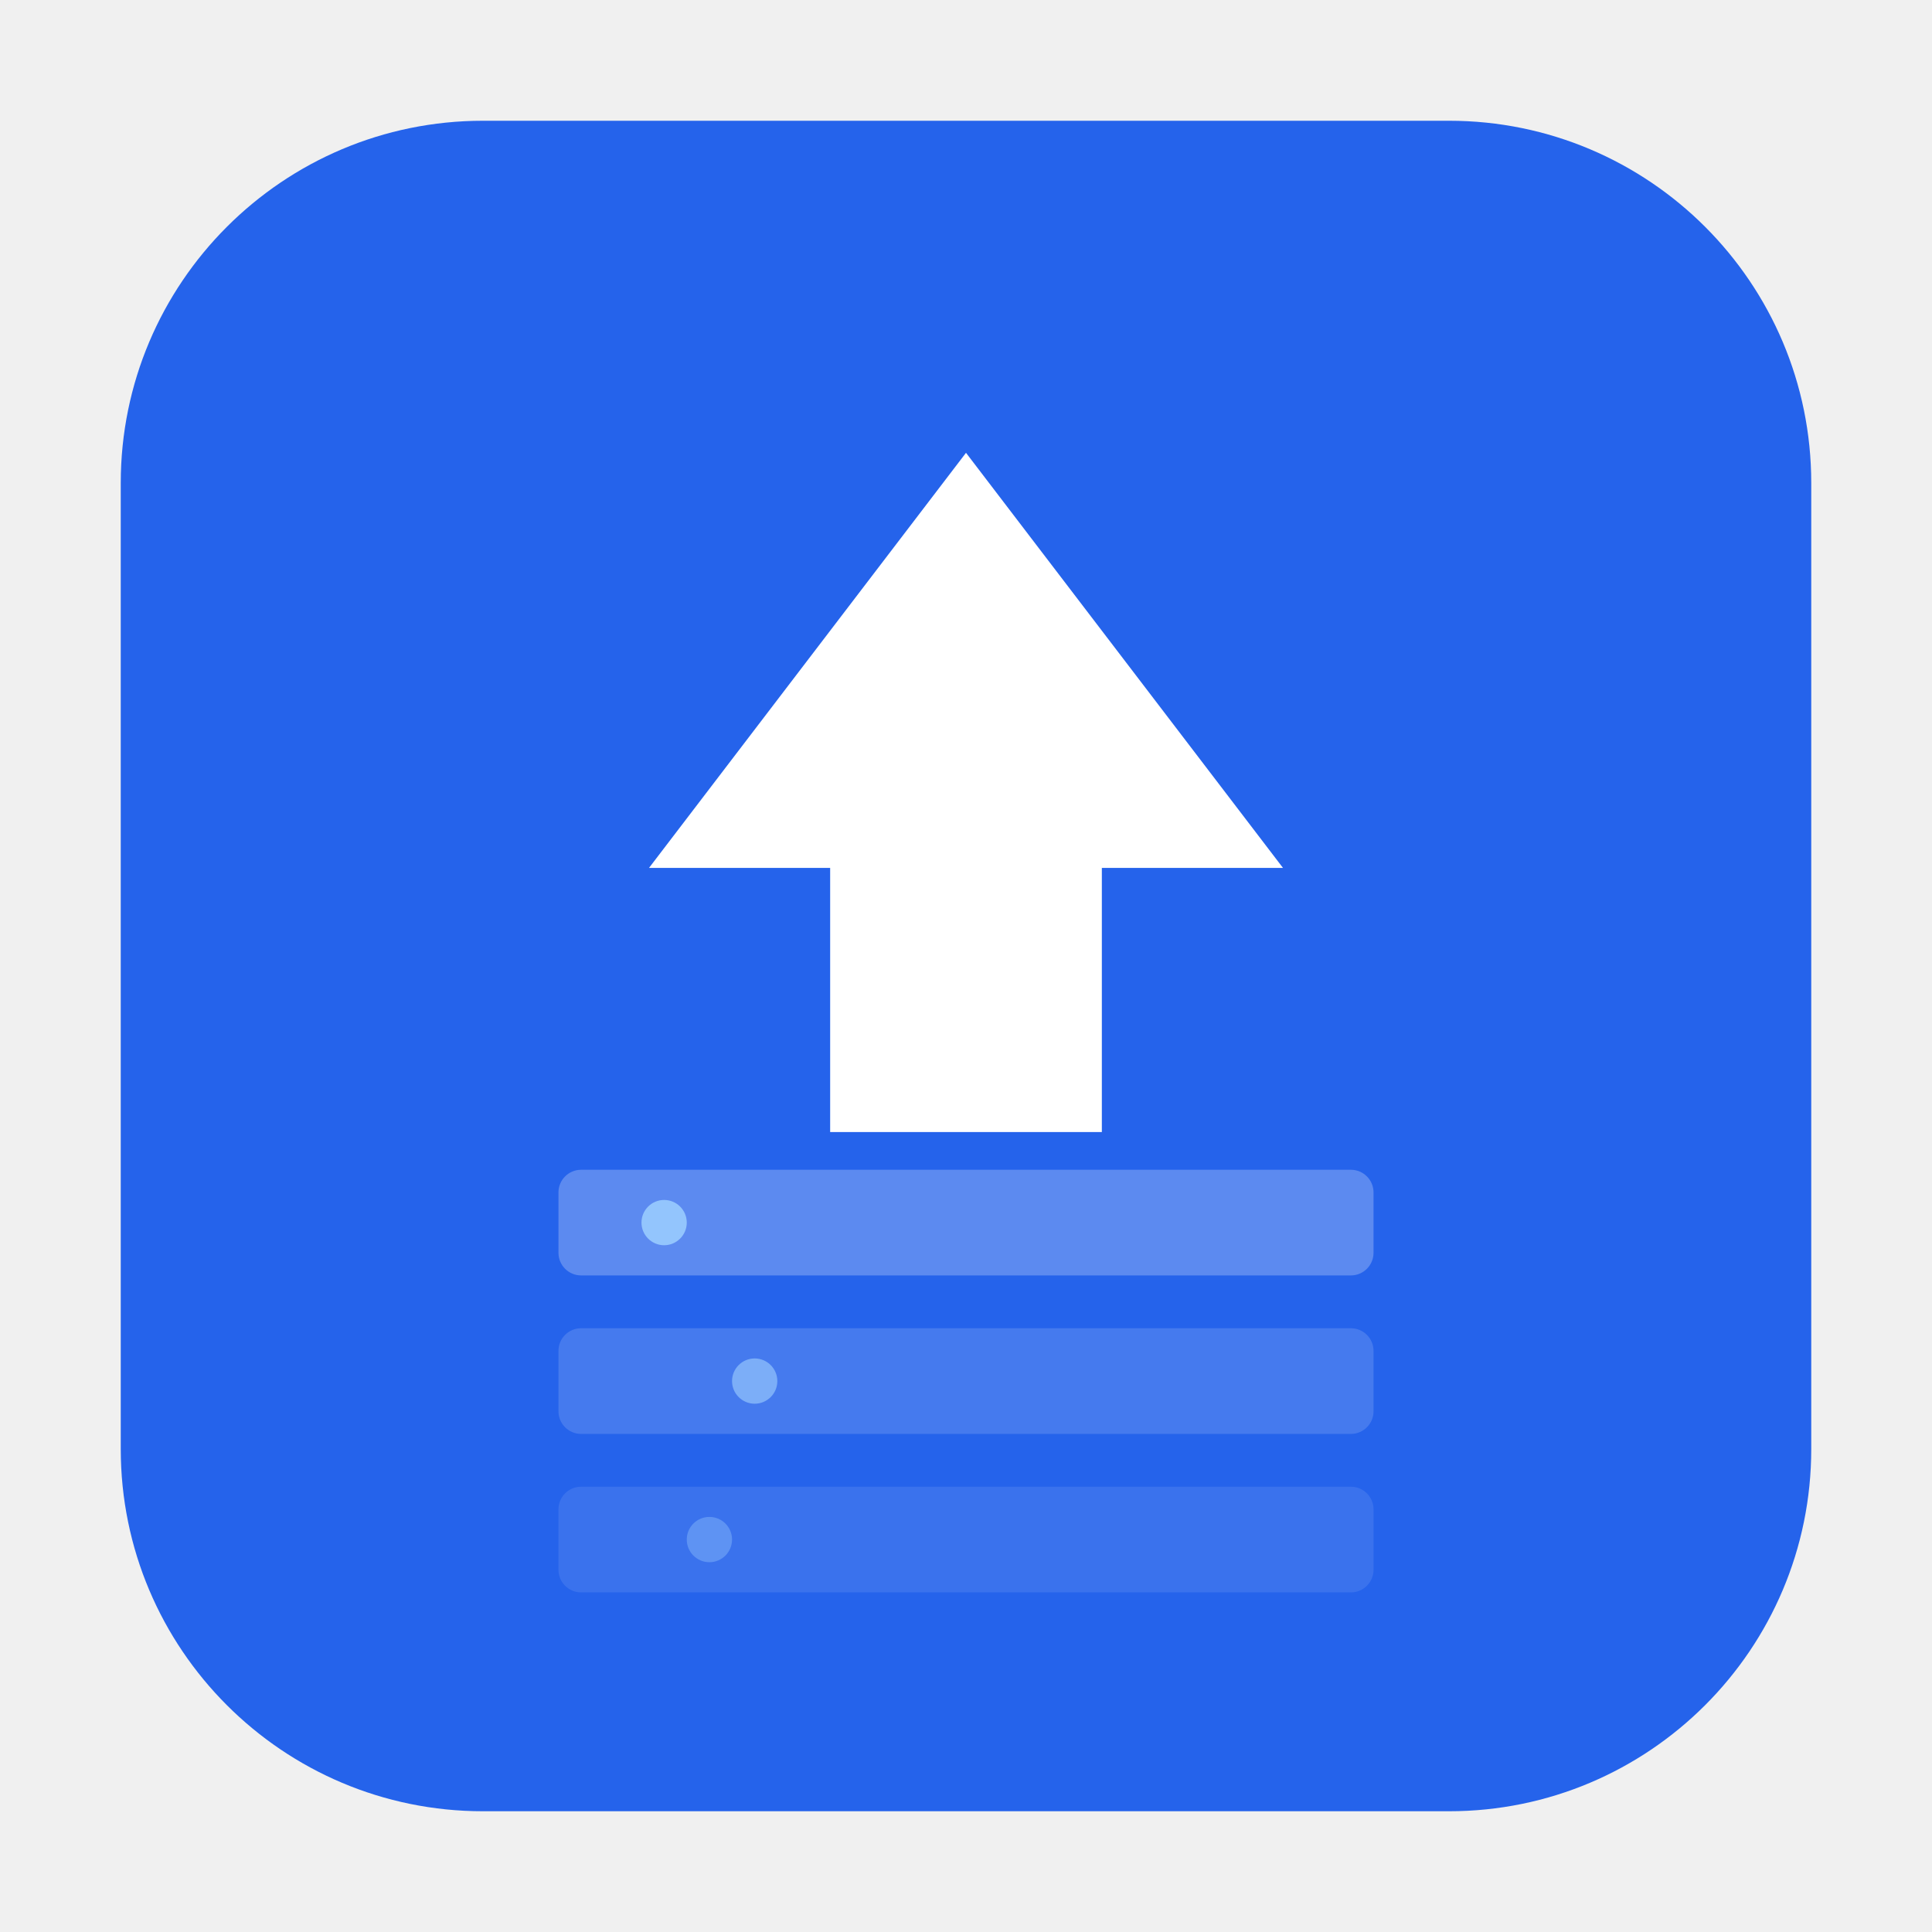
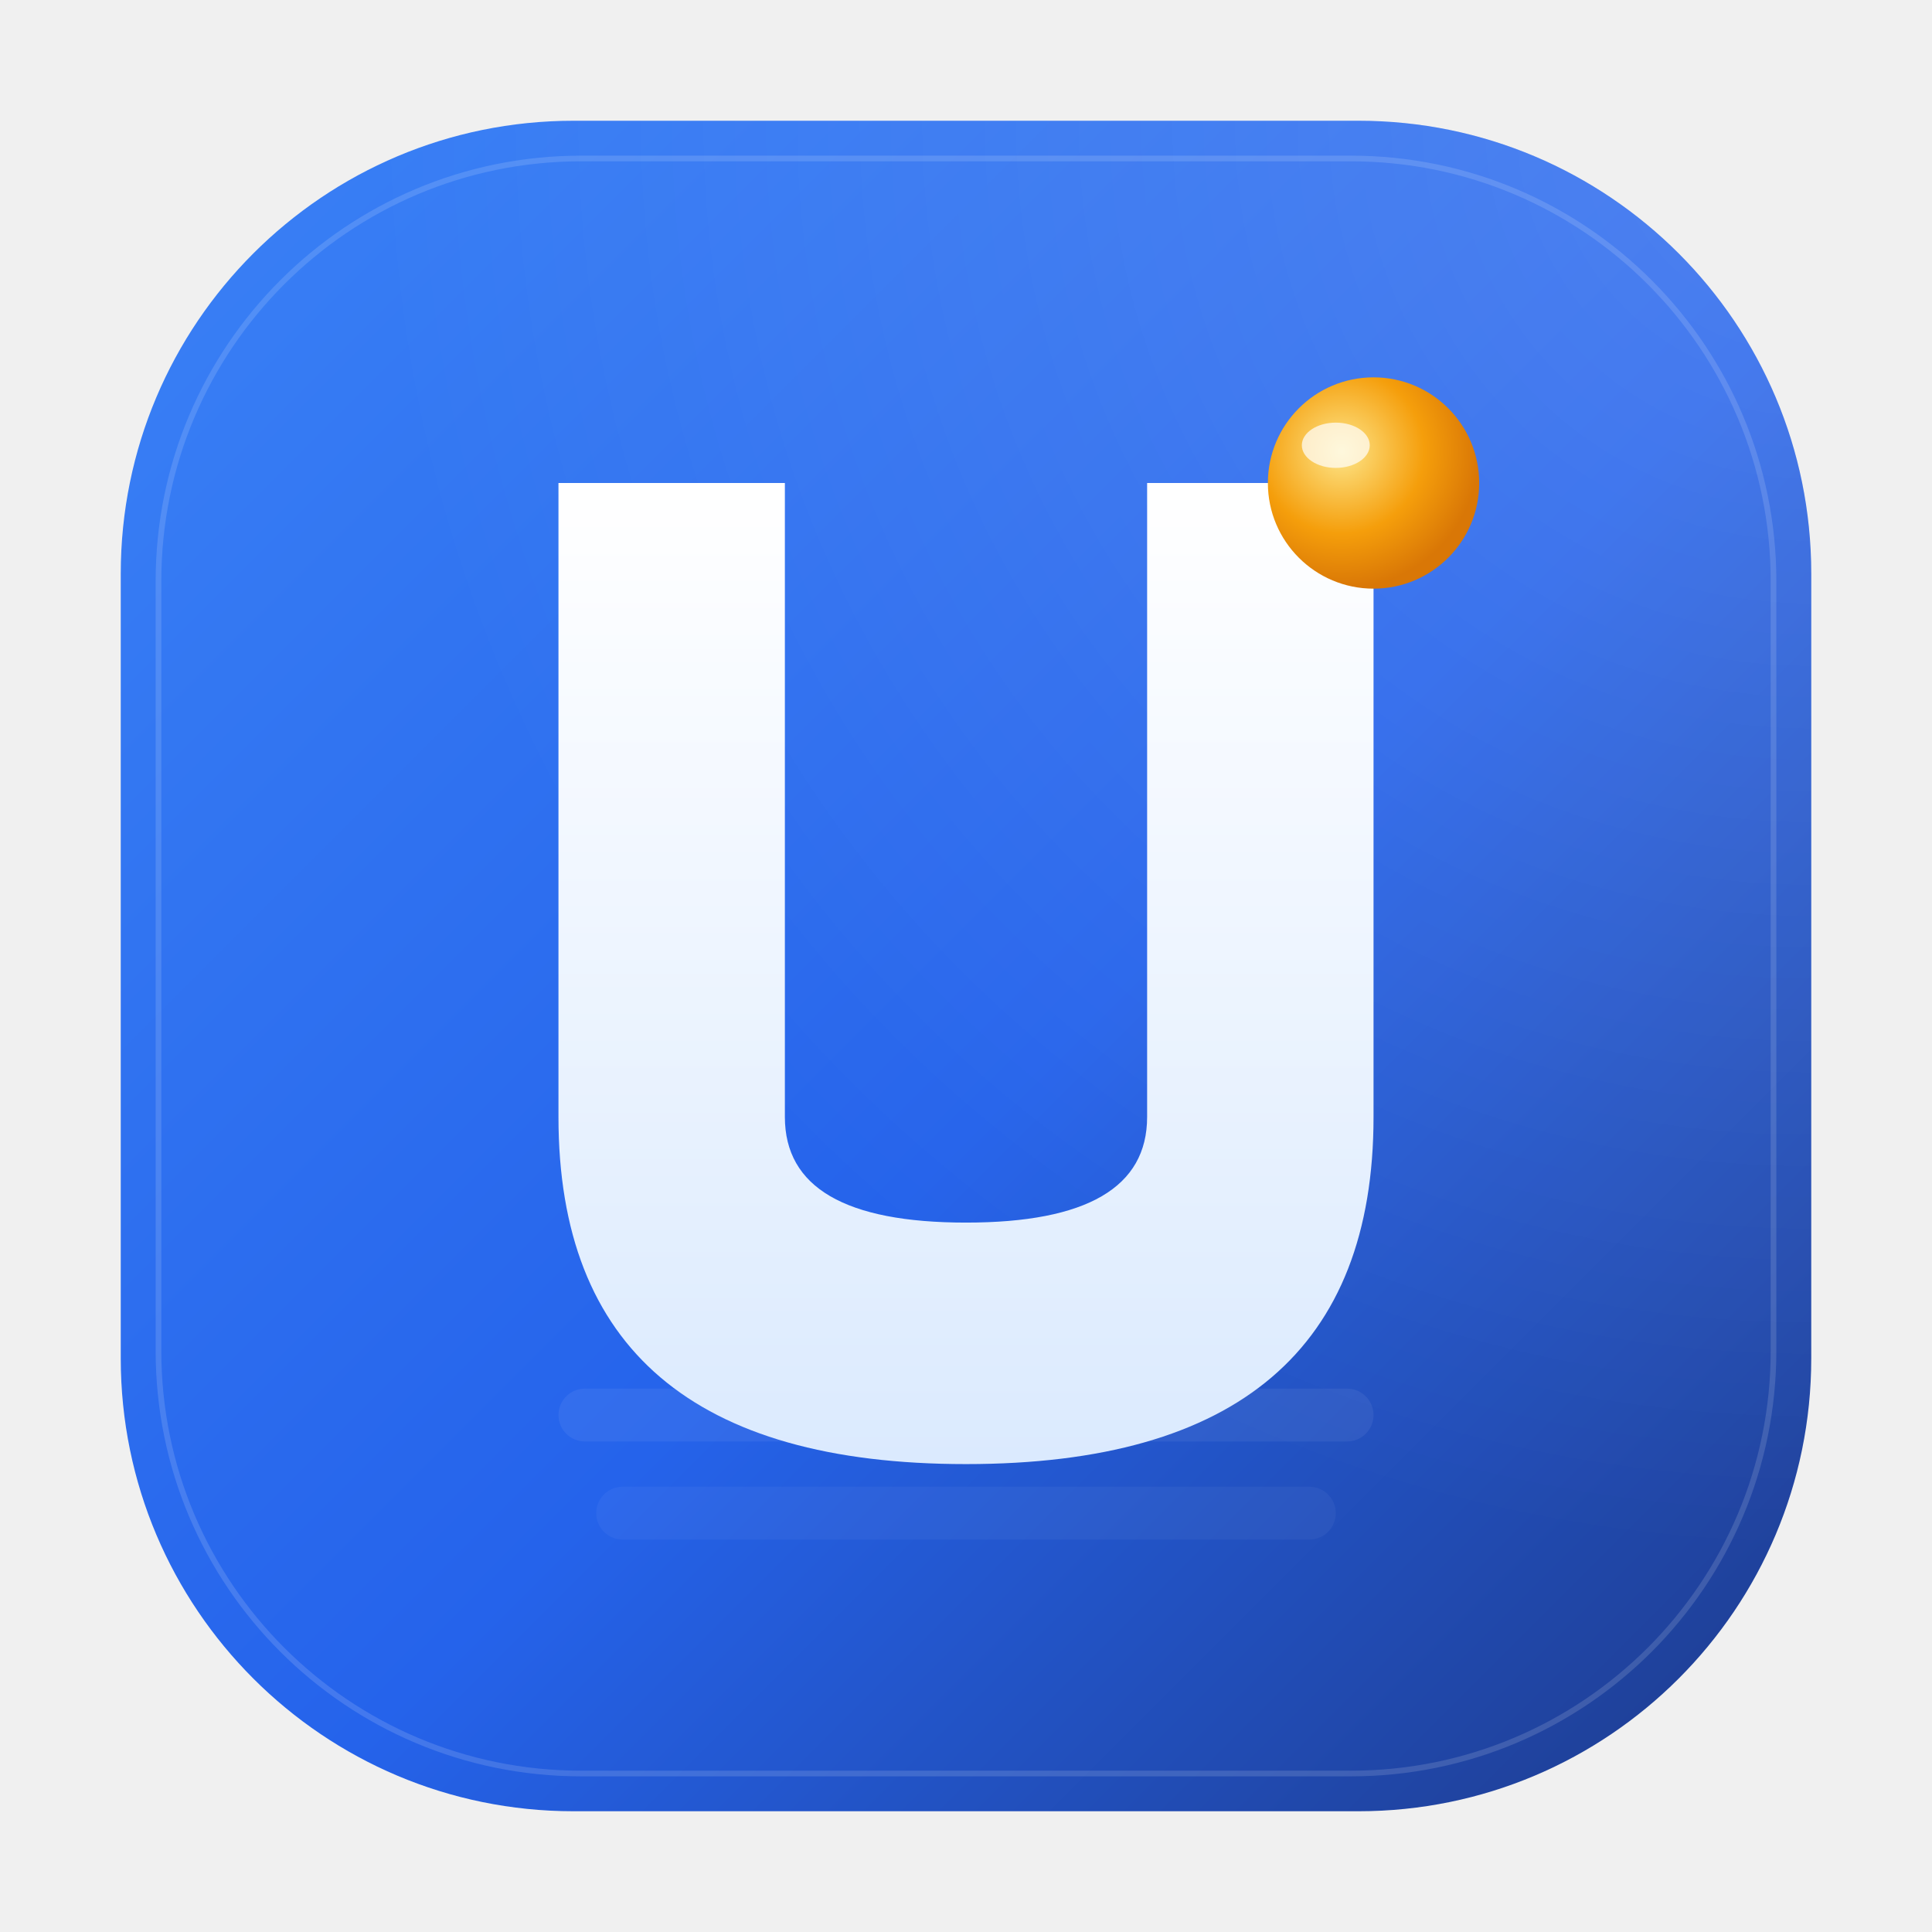
<svg xmlns="http://www.w3.org/2000/svg" viewBox="0 0 512 512">
-   <rect x="32" y="32" width="448" height="448" rx="96" fill="#2563eb" />
-   <rect x="148" y="310" width="216" height="28" rx="6" fill="#ffffff" fill-opacity="0.25" />
-   <rect x="148" y="352" width="216" height="28" rx="6" fill="#ffffff" fill-opacity="0.15" />
-   <rect x="148" y="394" width="216" height="28" rx="6" fill="#ffffff" fill-opacity="0.10" />
-   <path d="M256 120 L340 230 L292 230 L292 300 L220 300 L220 230 L172 230 Z" fill="#ffffff" />
-   <circle cx="176" cy="324" r="6" fill="#93c5fd" />
-   <circle cx="200" cy="366" r="6" fill="#93c5fd" fill-opacity="0.7" />
-   <circle cx="188" cy="408" r="6" fill="#93c5fd" fill-opacity="0.4" />
+   <defs>
+     <linearGradient id="bg" x1="0%" y1="0%" x2="100%" y2="100%">
+       <stop offset="0%" stop-color="#3b82f6" />
+       <stop offset="55%" stop-color="#2563eb" />
+       <stop offset="100%" stop-color="#1e3a8a" />
+     </linearGradient>
+     <linearGradient id="u" x1="50%" y1="0%" x2="50%" y2="100%">
+       <stop offset="0%" stop-color="#ffffff" />
+       <stop offset="100%" stop-color="#dbeafe" />
+     </linearGradient>
+     <radialGradient id="hl" cx="100%" cy="0%" r="85%">
+       <stop offset="0%" stop-color="#ffffff" stop-opacity="0.18" />
+       <stop offset="100%" stop-color="#ffffff" stop-opacity="0" />
+     </radialGradient>
+     <radialGradient id="dot" cx="35%" cy="35%" r="65%">
+       <stop offset="0%" stop-color="#fde68a" />
+       <stop offset="60%" stop-color="#f59e0b" />
+       <stop offset="100%" stop-color="#d97706" />
+     </radialGradient>
+   </defs>
+   <rect x="32" y="32" width="448" height="448" rx="120" fill="url(#bg)" />
+   <rect x="32" y="32" width="448" height="448" rx="120" fill="url(#hl)" />
+   <rect x="42" y="42" width="428" height="428" rx="112" fill="none" stroke="#ffffff" stroke-opacity="0.14" stroke-width="1.5" />
+   <rect x="148" y="368" width="216" height="14" rx="7" fill="#ffffff" fill-opacity="0.06" />
+   <rect x="158" y="394" width="196" height="14" rx="7" fill="#ffffff" fill-opacity="0.04" />
+   <path d="     M 148 128     L 148 296     Q 148 388 256 388     Q 364 388 364 296     L 364 128     L 304 128     L 304 296     Q 304 324 256 324     Q 208 324 208 296     L 208 128     Z   " fill="url(#u)" />
+   <circle cx="364" cy="128" r="28" fill="url(#dot)" />
+   <ellipse cx="354" cy="118" rx="9" ry="6" fill="#ffffff" fill-opacity="0.7" />
</svg>
